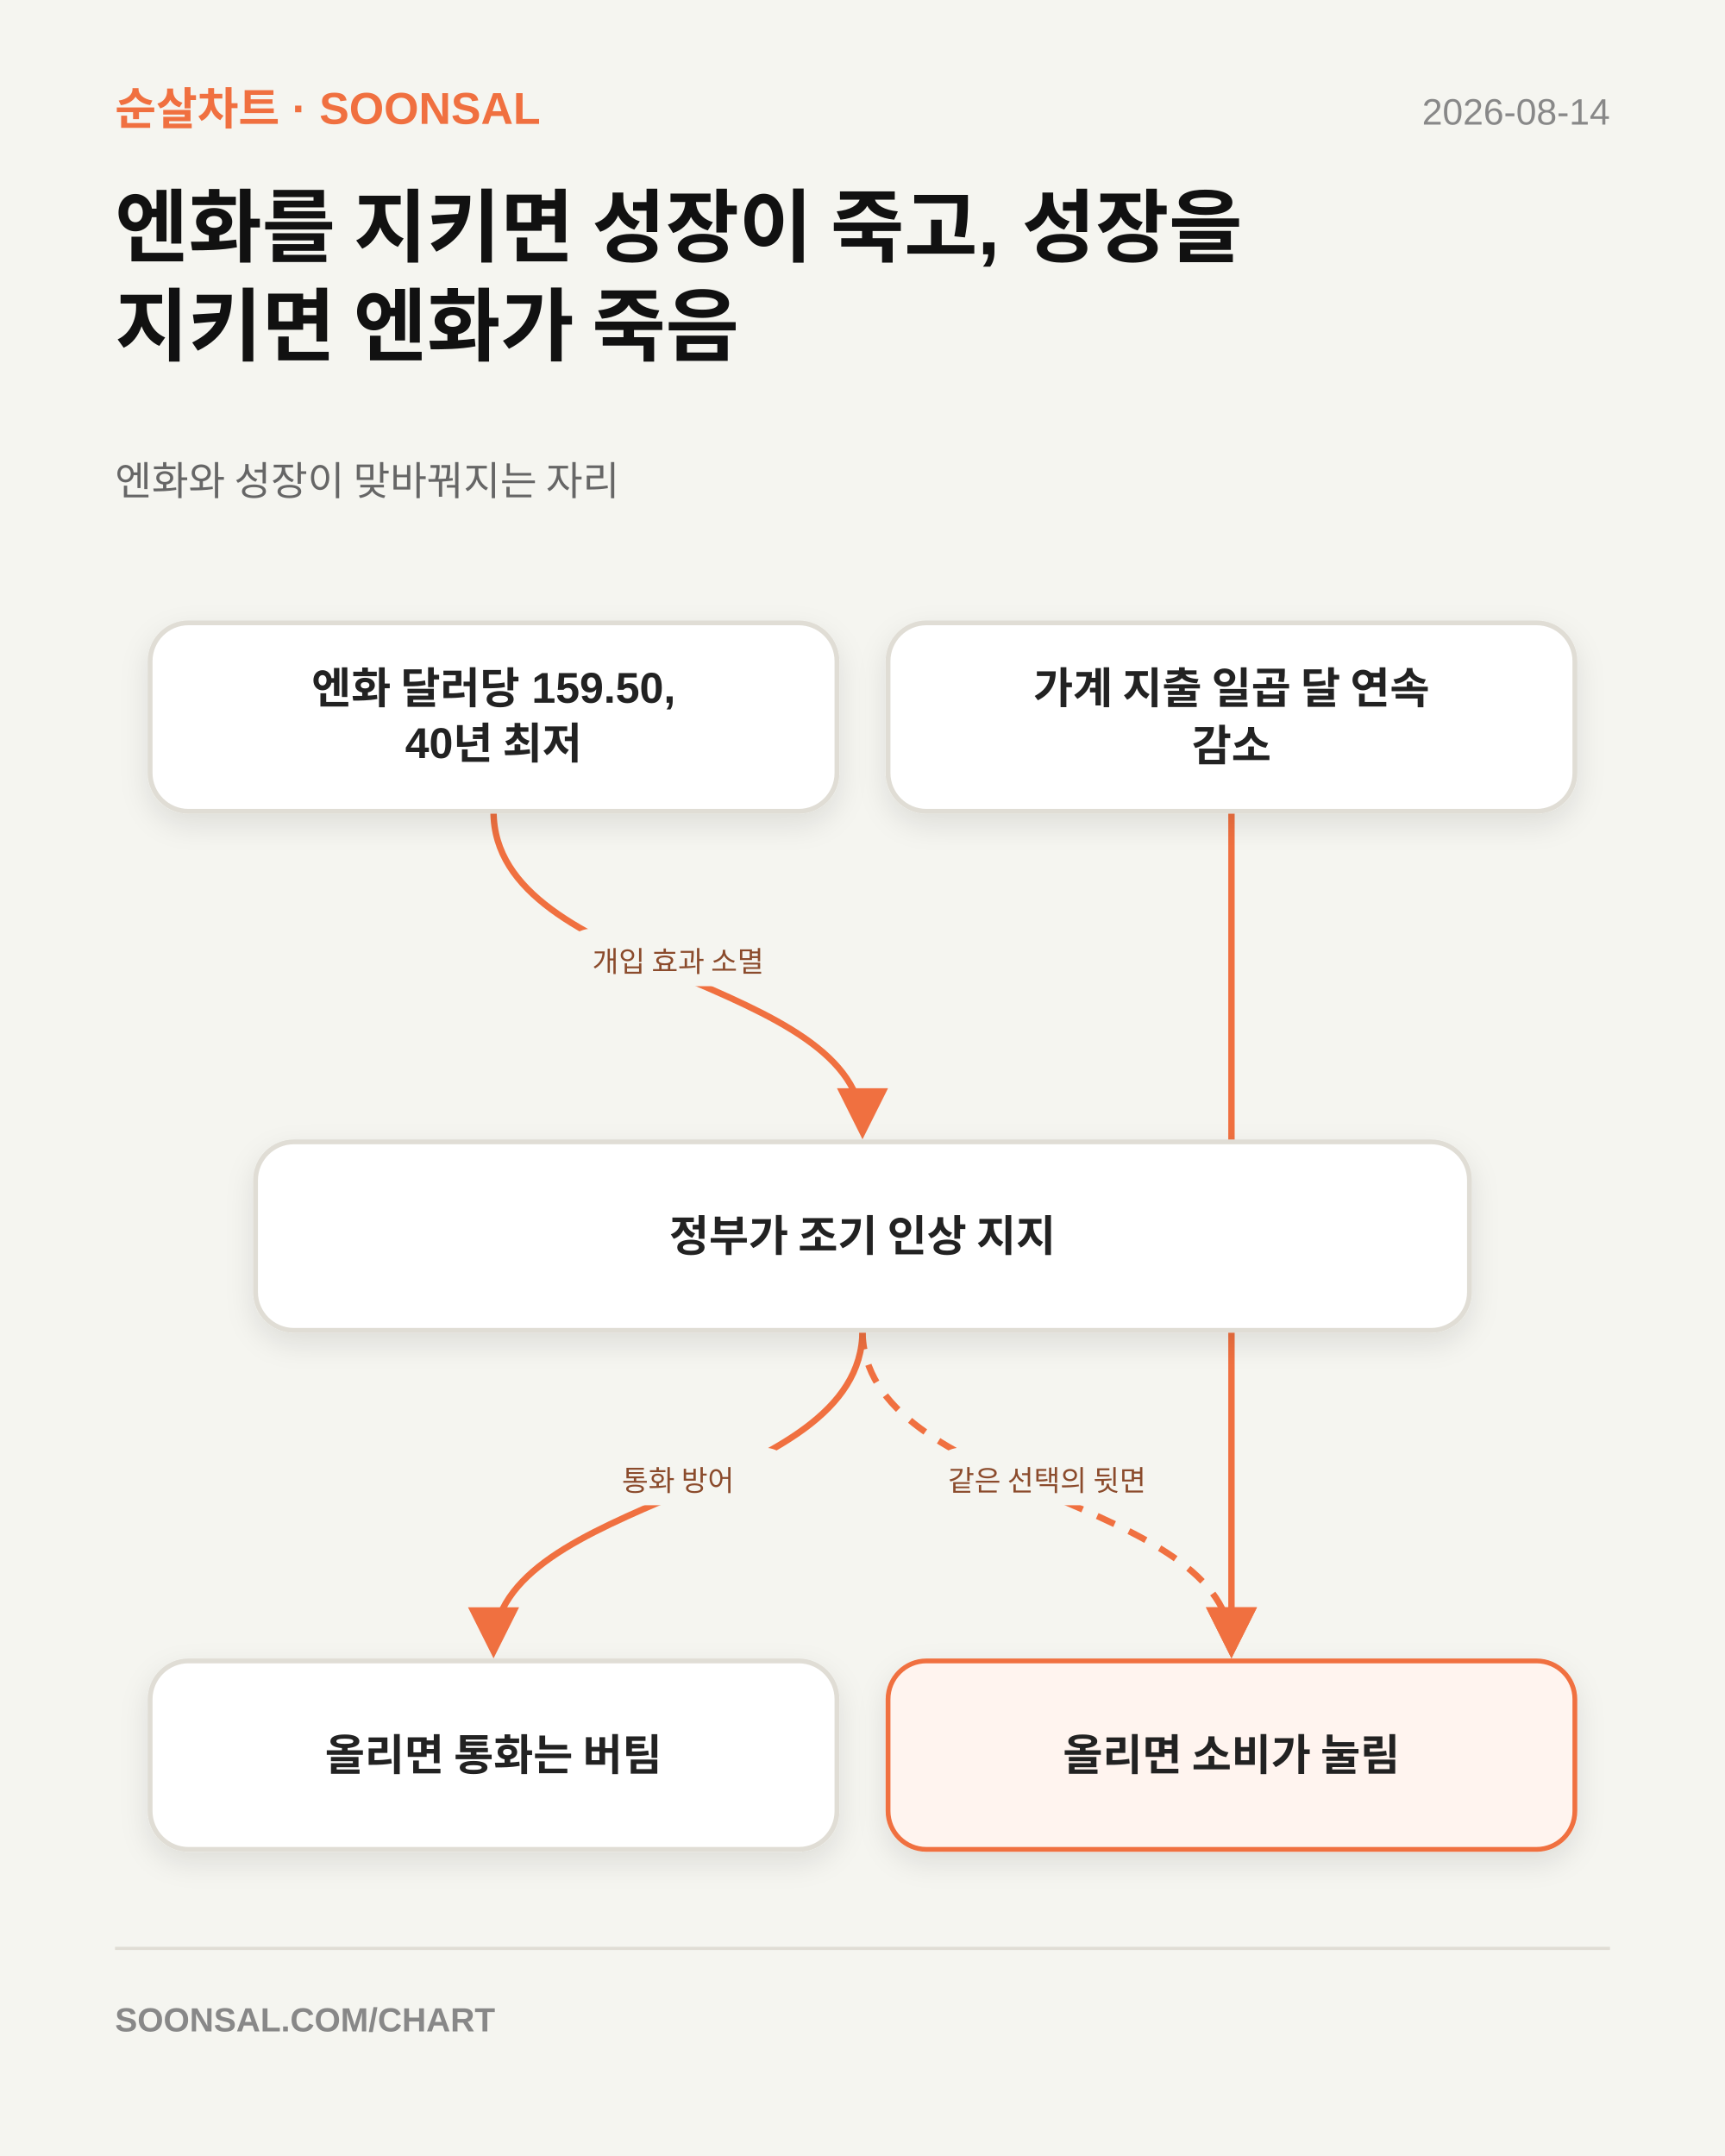
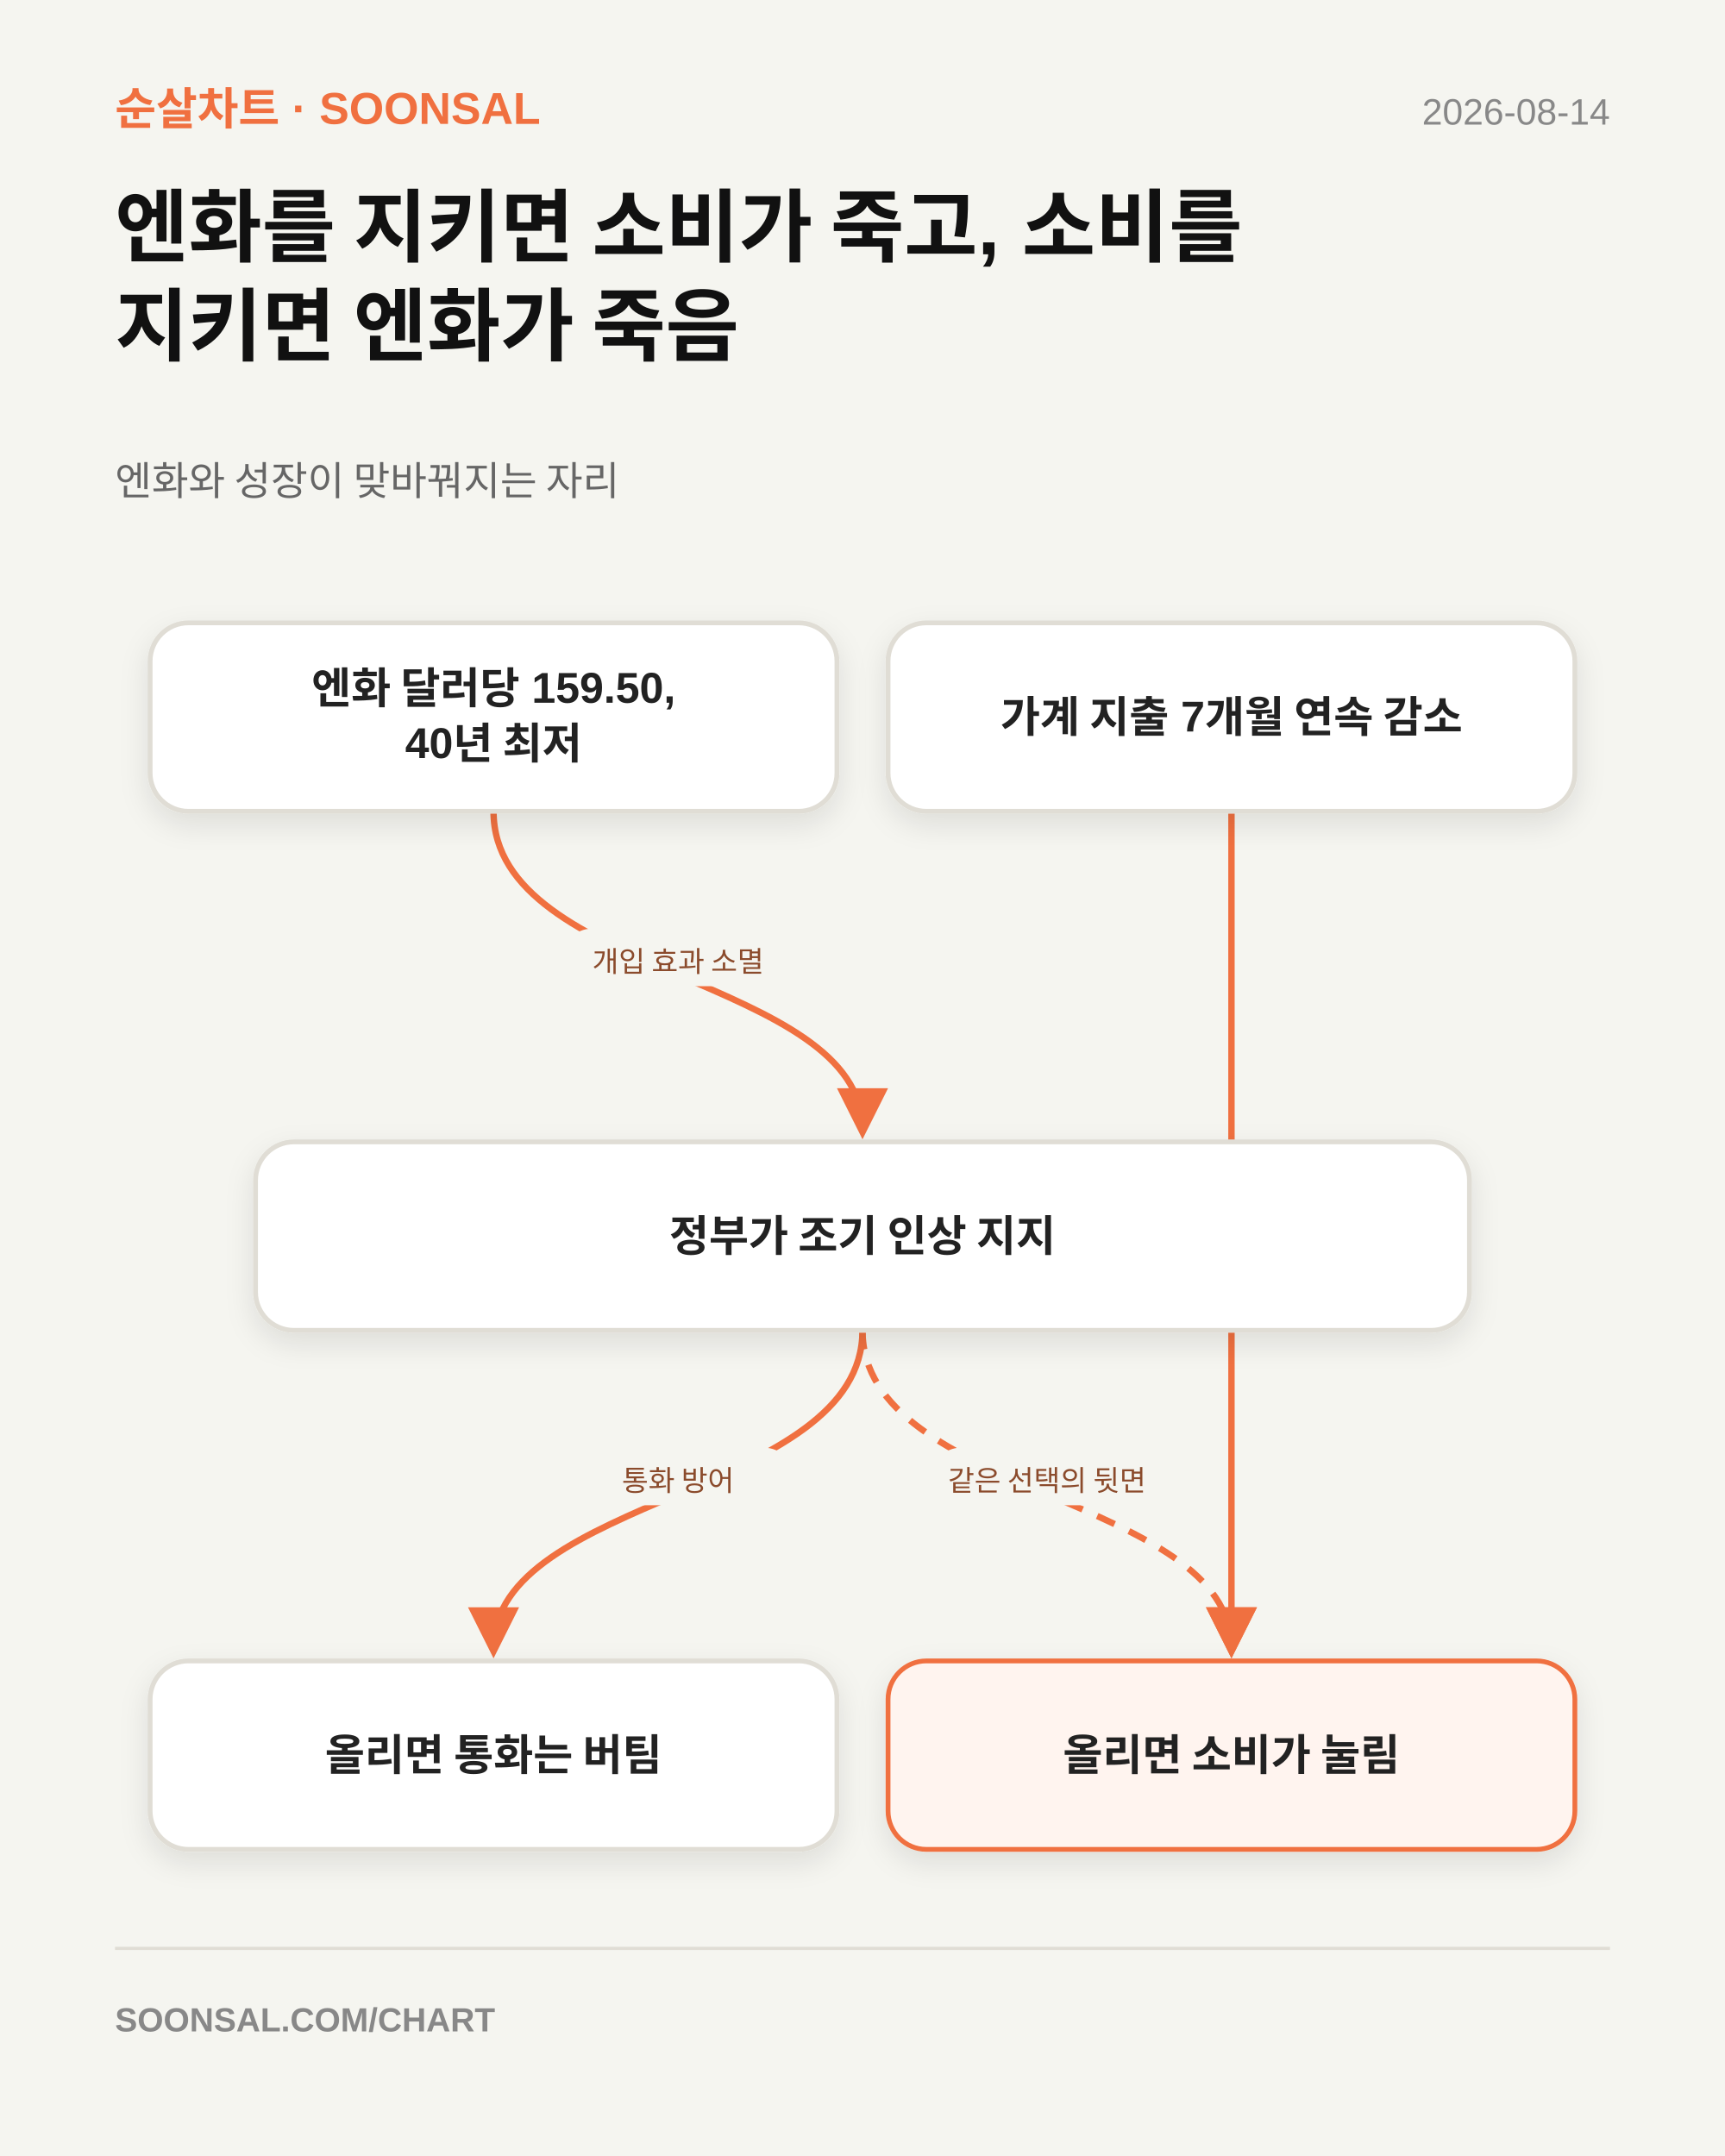
<svg xmlns="http://www.w3.org/2000/svg" width="1080" height="1350" viewBox="0 0 1080 1350">
  <defs>
    <filter id="shadow" x="-20%" y="-20%" width="140%" height="160%">
      <feDropShadow dx="0" dy="7" stdDeviation="9" flood-color="#111111" flood-opacity=".10" />
    </filter>
    <marker id="arrow" viewBox="0 0 10 10" refX="8" refY="5" markerWidth="8" markerHeight="8" orient="auto-start-reverse">
      <path d="M 0 0 L 10 5 L 0 10 z" fill="#F07040" />
    </marker>
  </defs>
  <rect width="1080" height="1350" fill="#F5F5F0" />
  <text x="72" y="78" font-family="Apple SD Gothic Neo,Malgun Gothic,Arial,sans-serif" font-size="28" font-weight="800" fill="#F07040">순살차트 · SOONSAL</text>
  <text x="1008" y="78" text-anchor="end" font-family="Apple SD Gothic Neo,Malgun Gothic,Arial,sans-serif" font-size="23" fill="#888888">2026-08-14</text>
-   <text x="72" y="160" font-family="Apple SD Gothic Neo,Malgun Gothic,Arial,sans-serif" font-size="50" font-weight="800" fill="#111111">엔화를 지키면 성장이 죽고, 성장을</text>
+   <text x="72" y="160" font-family="Apple SD Gothic Neo,Malgun Gothic,Arial,sans-serif" font-size="50" font-weight="800" fill="#111111">엔화를 지키면 소비가 죽고, 소비를</text>
  <text x="72" y="222" font-family="Apple SD Gothic Neo,Malgun Gothic,Arial,sans-serif" font-size="50" font-weight="800" fill="#111111">지키면 엔화가 죽음</text>
  <text x="72" y="310" font-family="Apple SD Gothic Neo,Malgun Gothic,Arial,sans-serif" font-size="25" fill="#666666">엔화와 성장이 맞바꿔지는 자리</text>
  <path d="M 309.0 508.0 C 309.0 611.5, 540.0 611.5, 540.0 707.0" fill="none" stroke="#F07040" stroke-width="4" marker-end="url(#arrow)" />
  <rect x="352.5" y="581.5" width="144" height="36" rx="18" fill="#F5F5F0" />
  <text x="424.5" y="608.5" text-anchor="middle" font-family="Apple SD Gothic Neo,Malgun Gothic,Arial,sans-serif" font-size="18" fill="#8B4B2C">개입 효과 소멸</text>
  <path d="M 540.0 833.0 C 540.0 936.5, 309.0 936.5, 309.0 1032.0" fill="none" stroke="#F07040" stroke-width="4" marker-end="url(#arrow)" />
  <rect x="352.5" y="906.5" width="144" height="36" rx="18" fill="#F5F5F0" />
  <text x="424.5" y="933.5" text-anchor="middle" font-family="Apple SD Gothic Neo,Malgun Gothic,Arial,sans-serif" font-size="18" fill="#8B4B2C">통화 방어</text>
  <path d="M 771.0 508.0 C 771.0 774.0, 771.0 774.0, 771.0 1032.0" fill="none" stroke="#F07040" stroke-width="4" marker-end="url(#arrow)" />
  <rect x="699.0" y="744.0" width="144" height="36" rx="18" fill="#F5F5F0" />
  <text x="771.0" y="771.0" text-anchor="middle" font-family="Apple SD Gothic Neo,Malgun Gothic,Arial,sans-serif" font-size="18" fill="#8B4B2C">이미 약한 소비</text>
  <path d="M 540.0 833.0 C 540.0 936.5, 771.0 936.5, 771.0 1032.0" fill="none" stroke="#F07040" stroke-width="4" stroke-dasharray="12 10" marker-end="url(#arrow)" />
  <rect x="583.5" y="906.5" width="144" height="36" rx="18" fill="#F5F5F0" />
  <text x="655.5" y="933.5" text-anchor="middle" font-family="Apple SD Gothic Neo,Malgun Gothic,Arial,sans-serif" font-size="18" fill="#8B4B2C">같은 선택의 뒷면</text>
  <rect x="94.0" y="390.0" width="430.0" height="118" rx="24" fill="#FFFFFF" stroke="#E0DDD5" stroke-width="3" filter="url(#shadow)" />
  <text x="309.0" y="431.0" text-anchor="middle" dominant-baseline="middle" font-family="Apple SD Gothic Neo,Malgun Gothic,Arial,sans-serif" font-size="27" font-weight="700" fill="#222222">엔화 달러당 159.50,</text>
  <text x="309.0" y="467.0" text-anchor="middle" dominant-baseline="middle" font-family="Apple SD Gothic Neo,Malgun Gothic,Arial,sans-serif" font-size="27" font-weight="700" fill="#222222">40년 최저</text>
  <rect x="556.0" y="390.0" width="430.0" height="118" rx="24" fill="#FFFFFF" stroke="#E0DDD5" stroke-width="3" filter="url(#shadow)" />
-   <text x="771.0" y="431.0" text-anchor="middle" dominant-baseline="middle" font-family="Apple SD Gothic Neo,Malgun Gothic,Arial,sans-serif" font-size="27" font-weight="700" fill="#222222">가계 지출 일곱 달 연속</text>
-   <text x="771.0" y="467.0" text-anchor="middle" dominant-baseline="middle" font-family="Apple SD Gothic Neo,Malgun Gothic,Arial,sans-serif" font-size="27" font-weight="700" fill="#222222">감소</text>
+   <text x="771.0" y="449.0" text-anchor="middle" dominant-baseline="middle" font-family="Apple SD Gothic Neo,Malgun Gothic,Arial,sans-serif" font-size="27" font-weight="700" fill="#222222">가계 지출 7개월 연속 감소</text>
  <rect x="160.0" y="715.0" width="760.0" height="118" rx="24" fill="#FFFFFF" stroke="#E0DDD5" stroke-width="3" filter="url(#shadow)" />
  <text x="540.0" y="774.0" text-anchor="middle" dominant-baseline="middle" font-family="Apple SD Gothic Neo,Malgun Gothic,Arial,sans-serif" font-size="27" font-weight="700" fill="#222222">정부가 조기 인상 지지</text>
  <rect x="94.0" y="1040.0" width="430.0" height="118" rx="24" fill="#FFFFFF" stroke="#E0DDD5" stroke-width="3" filter="url(#shadow)" />
  <text x="309.0" y="1099.0" text-anchor="middle" dominant-baseline="middle" font-family="Apple SD Gothic Neo,Malgun Gothic,Arial,sans-serif" font-size="27" font-weight="700" fill="#222222">올리면 통화는 버팀</text>
  <rect x="556.0" y="1040.0" width="430.0" height="118" rx="24" fill="#FFF4EF" stroke="#F07040" stroke-width="3" filter="url(#shadow)" />
  <text x="771.0" y="1099.0" text-anchor="middle" dominant-baseline="middle" font-family="Apple SD Gothic Neo,Malgun Gothic,Arial,sans-serif" font-size="27" font-weight="700" fill="#222222">올리면 소비가 눌림</text>
  <line x1="72" y1="1220" x2="1008" y2="1220" stroke="#E0DDD5" stroke-width="2" />
  <text x="72" y="1272" font-family="Apple SD Gothic Neo,Malgun Gothic,Arial,sans-serif" font-size="21" font-weight="700" fill="#888888">SOONSAL.COM/CHART</text>
</svg>
